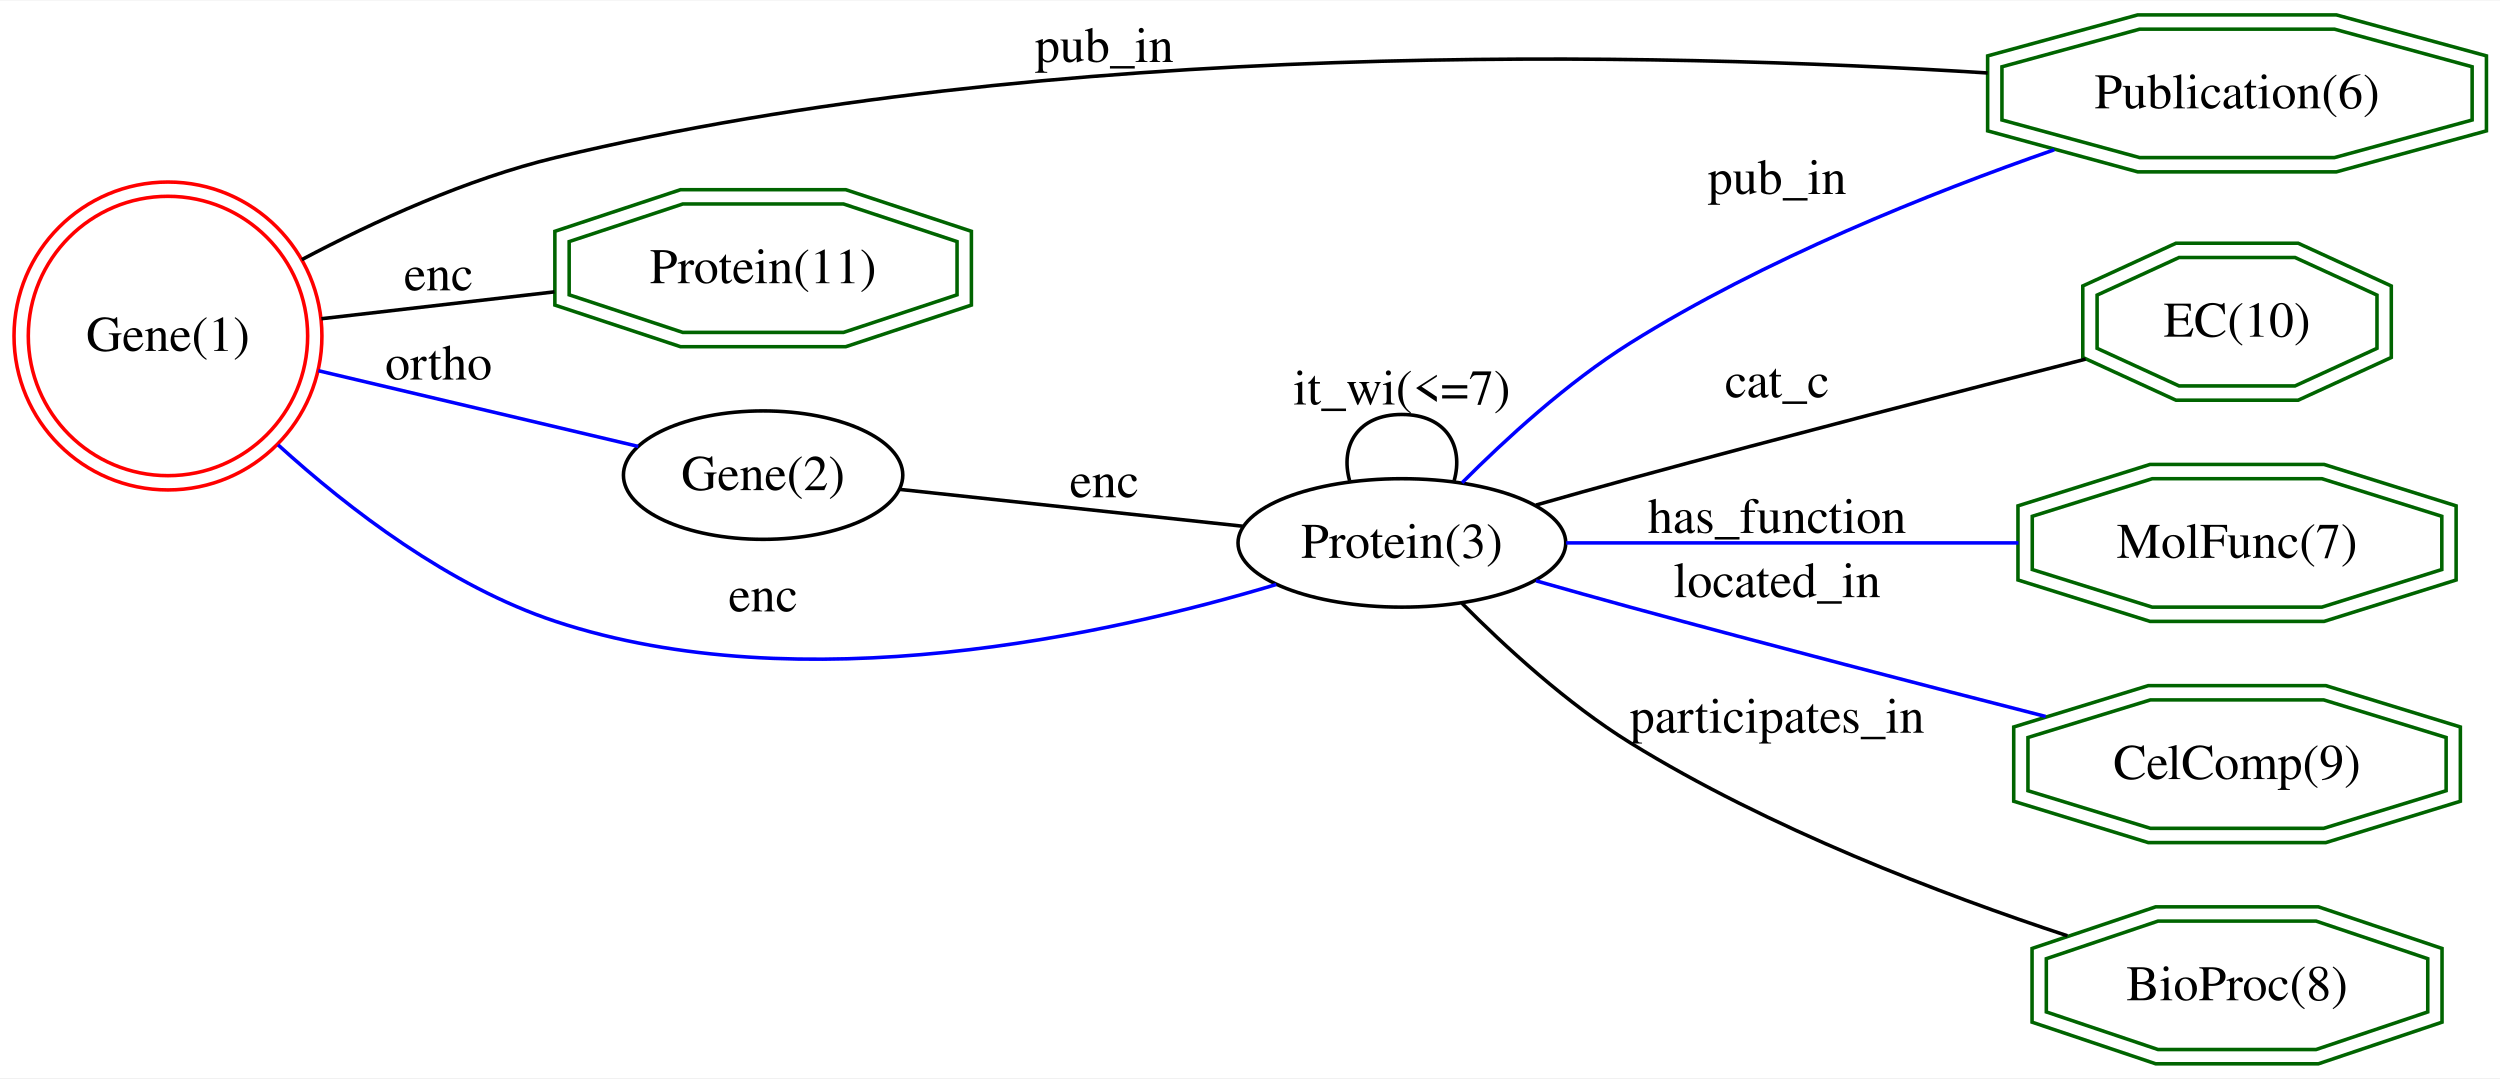
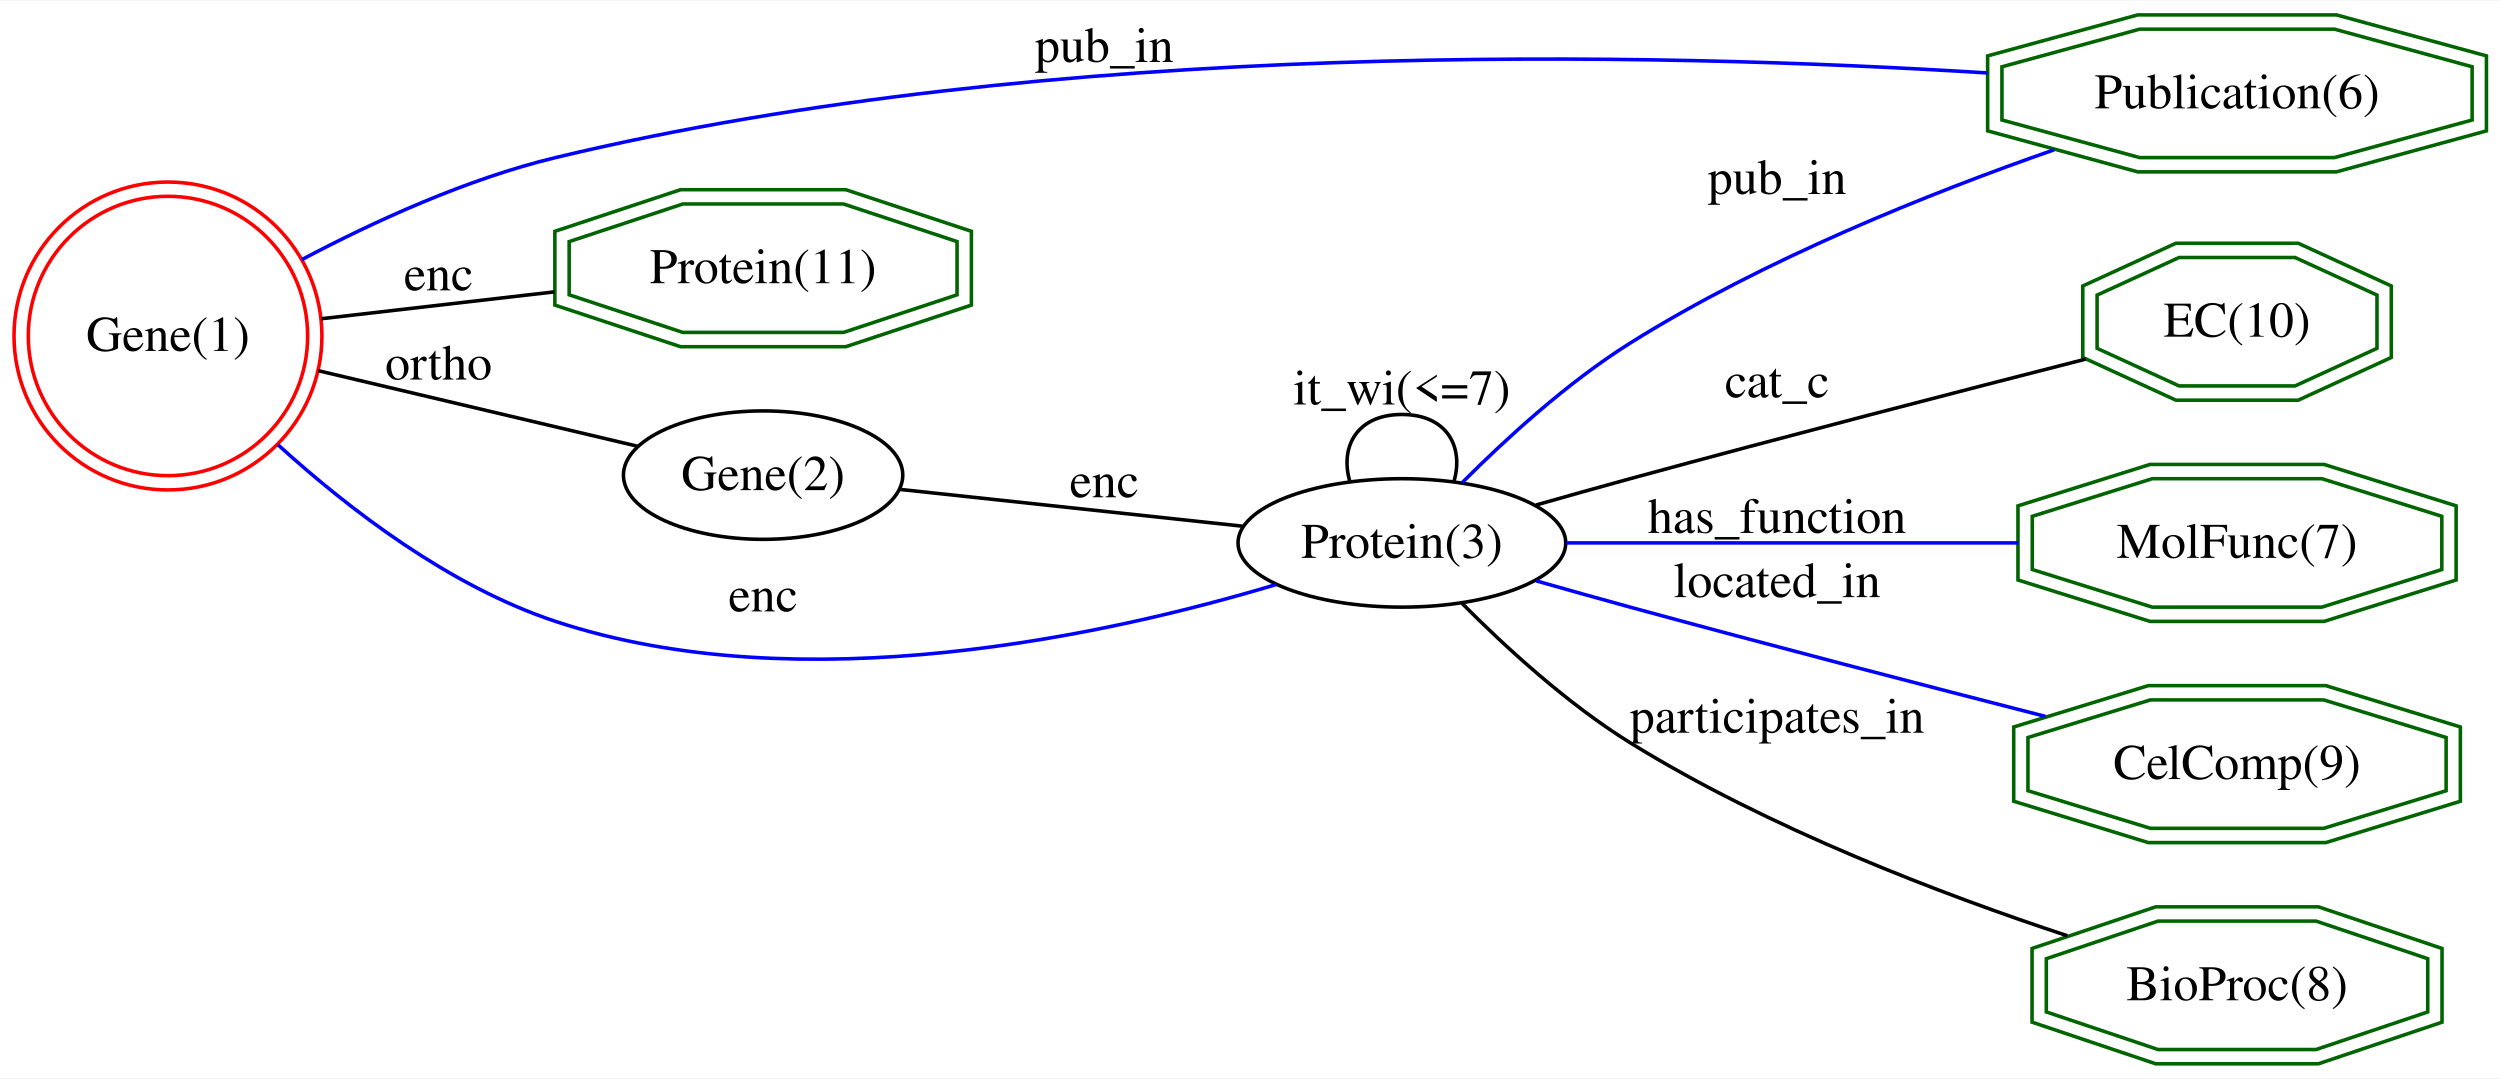
<svg xmlns="http://www.w3.org/2000/svg" width="934px" height="403px" viewBox="0.00 0.00 700.72 302.00">
  <g id="graph0" class="graph" transform=" rotate(0) translate(4 298)">
    <polygon fill="white" stroke="transparent" points="-4,4 -4,-298 696.72,-298 696.72,4 -4,4" />
    <g id="node1" class="node">
      <polygon fill="none" stroke="darkgreen" points="662.24,-200.54 662.24,-215.46 639.26,-226 606.77,-226 583.79,-215.46 583.79,-200.54 606.77,-190 639.26,-190 662.24,-200.54" />
      <polygon fill="none" stroke="darkgreen" points="666.25,-197.98 666.25,-218.02 640.14,-230 605.89,-230 579.78,-218.02 579.78,-197.98 605.89,-186 640.14,-186 666.25,-197.98" />
      <text text-anchor="middle" x="623.02" y="-203.8" font-family="Times,serif" font-size="14.00">EC(10)</text>
    </g>
    <g id="node2" class="node">
      <polygon fill="none" stroke="darkgreen" points="680.41,-138.54 680.41,-153.46 646.79,-164 599.24,-164 565.62,-153.46 565.62,-138.54 599.24,-128 646.79,-128 680.41,-138.54" />
      <polygon fill="none" stroke="darkgreen" points="684.42,-135.61 684.42,-156.39 647.4,-168 598.63,-168 561.61,-156.39 561.61,-135.61 598.63,-124 647.4,-124 684.42,-135.61" />
      <text text-anchor="middle" x="623.02" y="-141.8" font-family="Times,serif" font-size="14.00">MolFunc(7)</text>
    </g>
    <g id="node3" class="node">
      <polygon fill="none" stroke="darkgreen" points="681.62,-76.54 681.62,-91.46 647.29,-102 598.74,-102 564.41,-91.46 564.41,-76.54 598.74,-66 647.29,-66 681.62,-76.54" />
      <polygon fill="none" stroke="darkgreen" points="685.61,-73.59 685.61,-94.41 647.89,-106 598.14,-106 560.42,-94.41 560.42,-73.59 598.14,-62 647.89,-62 685.61,-73.59" />
      <text text-anchor="middle" x="623.02" y="-79.8" font-family="Times,serif" font-size="14.00">CelComp(9)</text>
    </g>
    <g id="node4" class="node">
      <polygon fill="none" stroke="darkgreen" points="676.47,-14.54 676.47,-29.46 645.16,-40 600.87,-40 569.56,-29.46 569.56,-14.54 600.87,-4 645.16,-4 676.47,-14.54" />
      <polygon fill="none" stroke="darkgreen" points="680.47,-11.67 680.47,-32.33 645.81,-44 600.22,-44 565.56,-32.33 565.56,-11.67 600.22,0 645.81,0 680.47,-11.67" />
      <text text-anchor="middle" x="623.02" y="-17.8" font-family="Times,serif" font-size="14.00">BioProc(8)</text>
    </g>
    <g id="node5" class="node">
      <polygon fill="none" stroke="darkgreen" points="688.91,-264.54 688.91,-279.46 650.31,-290 595.72,-290 557.12,-279.46 557.12,-264.54 595.72,-254 650.31,-254 688.91,-264.54" />
      <polygon fill="none" stroke="darkgreen" points="692.92,-261.49 692.92,-282.51 650.85,-294 595.18,-294 553.11,-282.51 553.11,-261.49 595.18,-250 650.85,-250 692.92,-261.49" />
      <text text-anchor="middle" x="623.02" y="-267.8" font-family="Times,serif" font-size="14.00">Publication(6)</text>
    </g>
    <g id="node6" class="node">
+       <polygon fill="none" stroke="darkgreen" points="264.25,-215.54 264.25,-230.46 232.41,-241 187.38,-241 155.53,-230.46 155.53,-215.54 187.38,-205 232.41,-205 264.25,-215.54" />
+       <polygon fill="none" stroke="darkgreen" points="268.27,-212.66 268.27,-233.34 233.06,-245 186.73,-245 151.52,-233.34 151.52,-212.66 186.73,-201 233.06,-201 268.27,-212.66" />
+       <text text-anchor="middle" x="209.89" y="-218.8" font-family="Times,serif" font-size="14.00">Protein(11)</text>
+     </g>
+     <g id="node7" class="node">
      <ellipse fill="none" stroke="red" cx="43.08" cy="-204" rx="39.15" ry="39.15" />
      <ellipse fill="none" stroke="red" cx="43.08" cy="-204" rx="43.15" ry="43.15" />
      <text text-anchor="middle" x="43.08" y="-199.8" font-family="Times,serif" font-size="14.00">Gene(1)</text>
    </g>
    <g id="edge11" class="edge">
-       <path fill="none" stroke="black" d="M80.6,-225.41C100.84,-236.11 126.86,-248.03 151.71,-254 291.14,-287.5 460.43,-283.53 553.11,-277.72" />
+       <path fill="none" stroke="blue" d="M80.6,-225.41C100.84,-236.11 126.86,-248.03 151.71,-254 291.14,-287.5 460.43,-283.53 553.11,-277.72" />
      <text text-anchor="middle" x="305.52" y="-280.8" font-family="Times,serif" font-size="14.00">pub_in</text>
    </g>
-     <g id="node7" class="node">
-       <polygon fill="none" stroke="darkgreen" points="264.25,-215.54 264.25,-230.46 232.41,-241 187.38,-241 155.53,-230.46 155.53,-215.54 187.38,-205 232.41,-205 264.25,-215.54" />
-       <polygon fill="none" stroke="darkgreen" points="268.27,-212.66 268.27,-233.34 233.06,-245 186.73,-245 151.52,-233.34 151.52,-212.66 186.73,-201 233.06,-201 268.27,-212.66" />
-       <text text-anchor="middle" x="209.89" y="-218.8" font-family="Times,serif" font-size="14.00">Protein(11)</text>
-     </g>
-     <g id="edge9" class="edge">
+     <g id="edge8" class="edge">
      <path fill="none" stroke="black" d="M86.09,-208.84C105.93,-211.13 129.92,-213.9 151.41,-216.37" />
      <text text-anchor="middle" x="118.93" y="-216.8" font-family="Times,serif" font-size="14.00">enc</text>
    </g>
    <g id="node8" class="node">
      <ellipse fill="none" stroke="black" cx="209.89" cy="-165" rx="39.15" ry="18" />
      <text text-anchor="middle" x="209.89" y="-160.8" font-family="Times,serif" font-size="14.00">Gene(2)</text>
    </g>
    <g id="edge10" class="edge">
-       <path fill="none" stroke="blue" d="M85.24,-194.26C112.89,-187.72 148.89,-179.2 174.91,-173.04" />
+       <path fill="none" stroke="black" d="M85.24,-194.26C112.89,-187.72 148.89,-179.2 174.91,-173.04" />
      <text text-anchor="middle" x="118.93" y="-191.8" font-family="Times,serif" font-size="14.00">ortho</text>
    </g>
    <g id="node9" class="node">
      <ellipse fill="none" stroke="black" cx="388.93" cy="-146" rx="45.93" ry="18" />
      <text text-anchor="middle" x="388.93" y="-141.8" font-family="Times,serif" font-size="14.00">Protein(3)</text>
    </g>
-     <g id="edge8" class="edge">
+     <g id="edge9" class="edge">
      <path fill="none" stroke="blue" d="M73.93,-173.49C93.99,-155.26 122.09,-133.8 151.71,-124 220.72,-101.16 306.86,-120.27 353.71,-134.34" />
      <text text-anchor="middle" x="209.89" y="-126.8" font-family="Times,serif" font-size="14.00">enc</text>
    </g>
    <g id="edge1" class="edge">
      <path fill="none" stroke="black" d="M248.01,-161.02C276.09,-158 314.74,-153.85 344.31,-150.68" />
      <text text-anchor="middle" x="305.52" y="-158.8" font-family="Times,serif" font-size="14.00">enc</text>
    </g>
    <g id="edge2" class="edge">
      <path fill="none" stroke="black" d="M426.52,-156.62C435.16,-159.08 444.34,-161.66 452.9,-164 496.36,-175.86 546.31,-188.77 580.59,-197.52" />
      <text text-anchor="middle" x="494.1" y="-186.8" font-family="Times,serif" font-size="14.00">cat_c</text>
    </g>
    <g id="edge3" class="edge">
      <path fill="none" stroke="blue" d="M434.96,-146C471.07,-146 522.11,-146 561.75,-146" />
      <text text-anchor="middle" x="494.1" y="-148.8" font-family="Times,serif" font-size="14.00">has_function</text>
    </g>
    <g id="edge5" class="edge">
      <path fill="none" stroke="blue" d="M426.52,-135.38C435.16,-132.92 444.34,-130.34 452.9,-128 491.82,-117.37 535.95,-105.91 569.37,-97.35" />
      <text text-anchor="middle" x="494.1" y="-130.8" font-family="Times,serif" font-size="14.00">located_in</text>
    </g>
    <g id="edge6" class="edge">
      <path fill="none" stroke="black" d="M405.77,-129.08C417.8,-116.97 435.24,-100.94 452.9,-90 491.64,-66 540.3,-47.49 575.47,-35.88" />
      <text text-anchor="middle" x="494.1" y="-92.8" font-family="Times,serif" font-size="14.00">participates_in</text>
    </g>
    <g id="edge7" class="edge">
      <path fill="none" stroke="blue" d="M405.8,-162.86C417.85,-174.95 435.29,-190.97 452.9,-202 490.33,-225.45 536.97,-244.07 571.78,-256.2" />
      <text text-anchor="middle" x="494.1" y="-243.8" font-family="Times,serif" font-size="14.00">pub_in</text>
    </g>
    <g id="edge4" class="edge">
      <path fill="none" stroke="black" d="M374.29,-163.41C371.56,-173.09 376.44,-182 388.93,-182 401.43,-182 406.31,-173.09 403.57,-163.41" />
      <text text-anchor="middle" x="388.93" y="-184.8" font-family="Times,serif" font-size="14.00">it_wi(&lt;=7)</text>
    </g>
  </g>
</svg>
